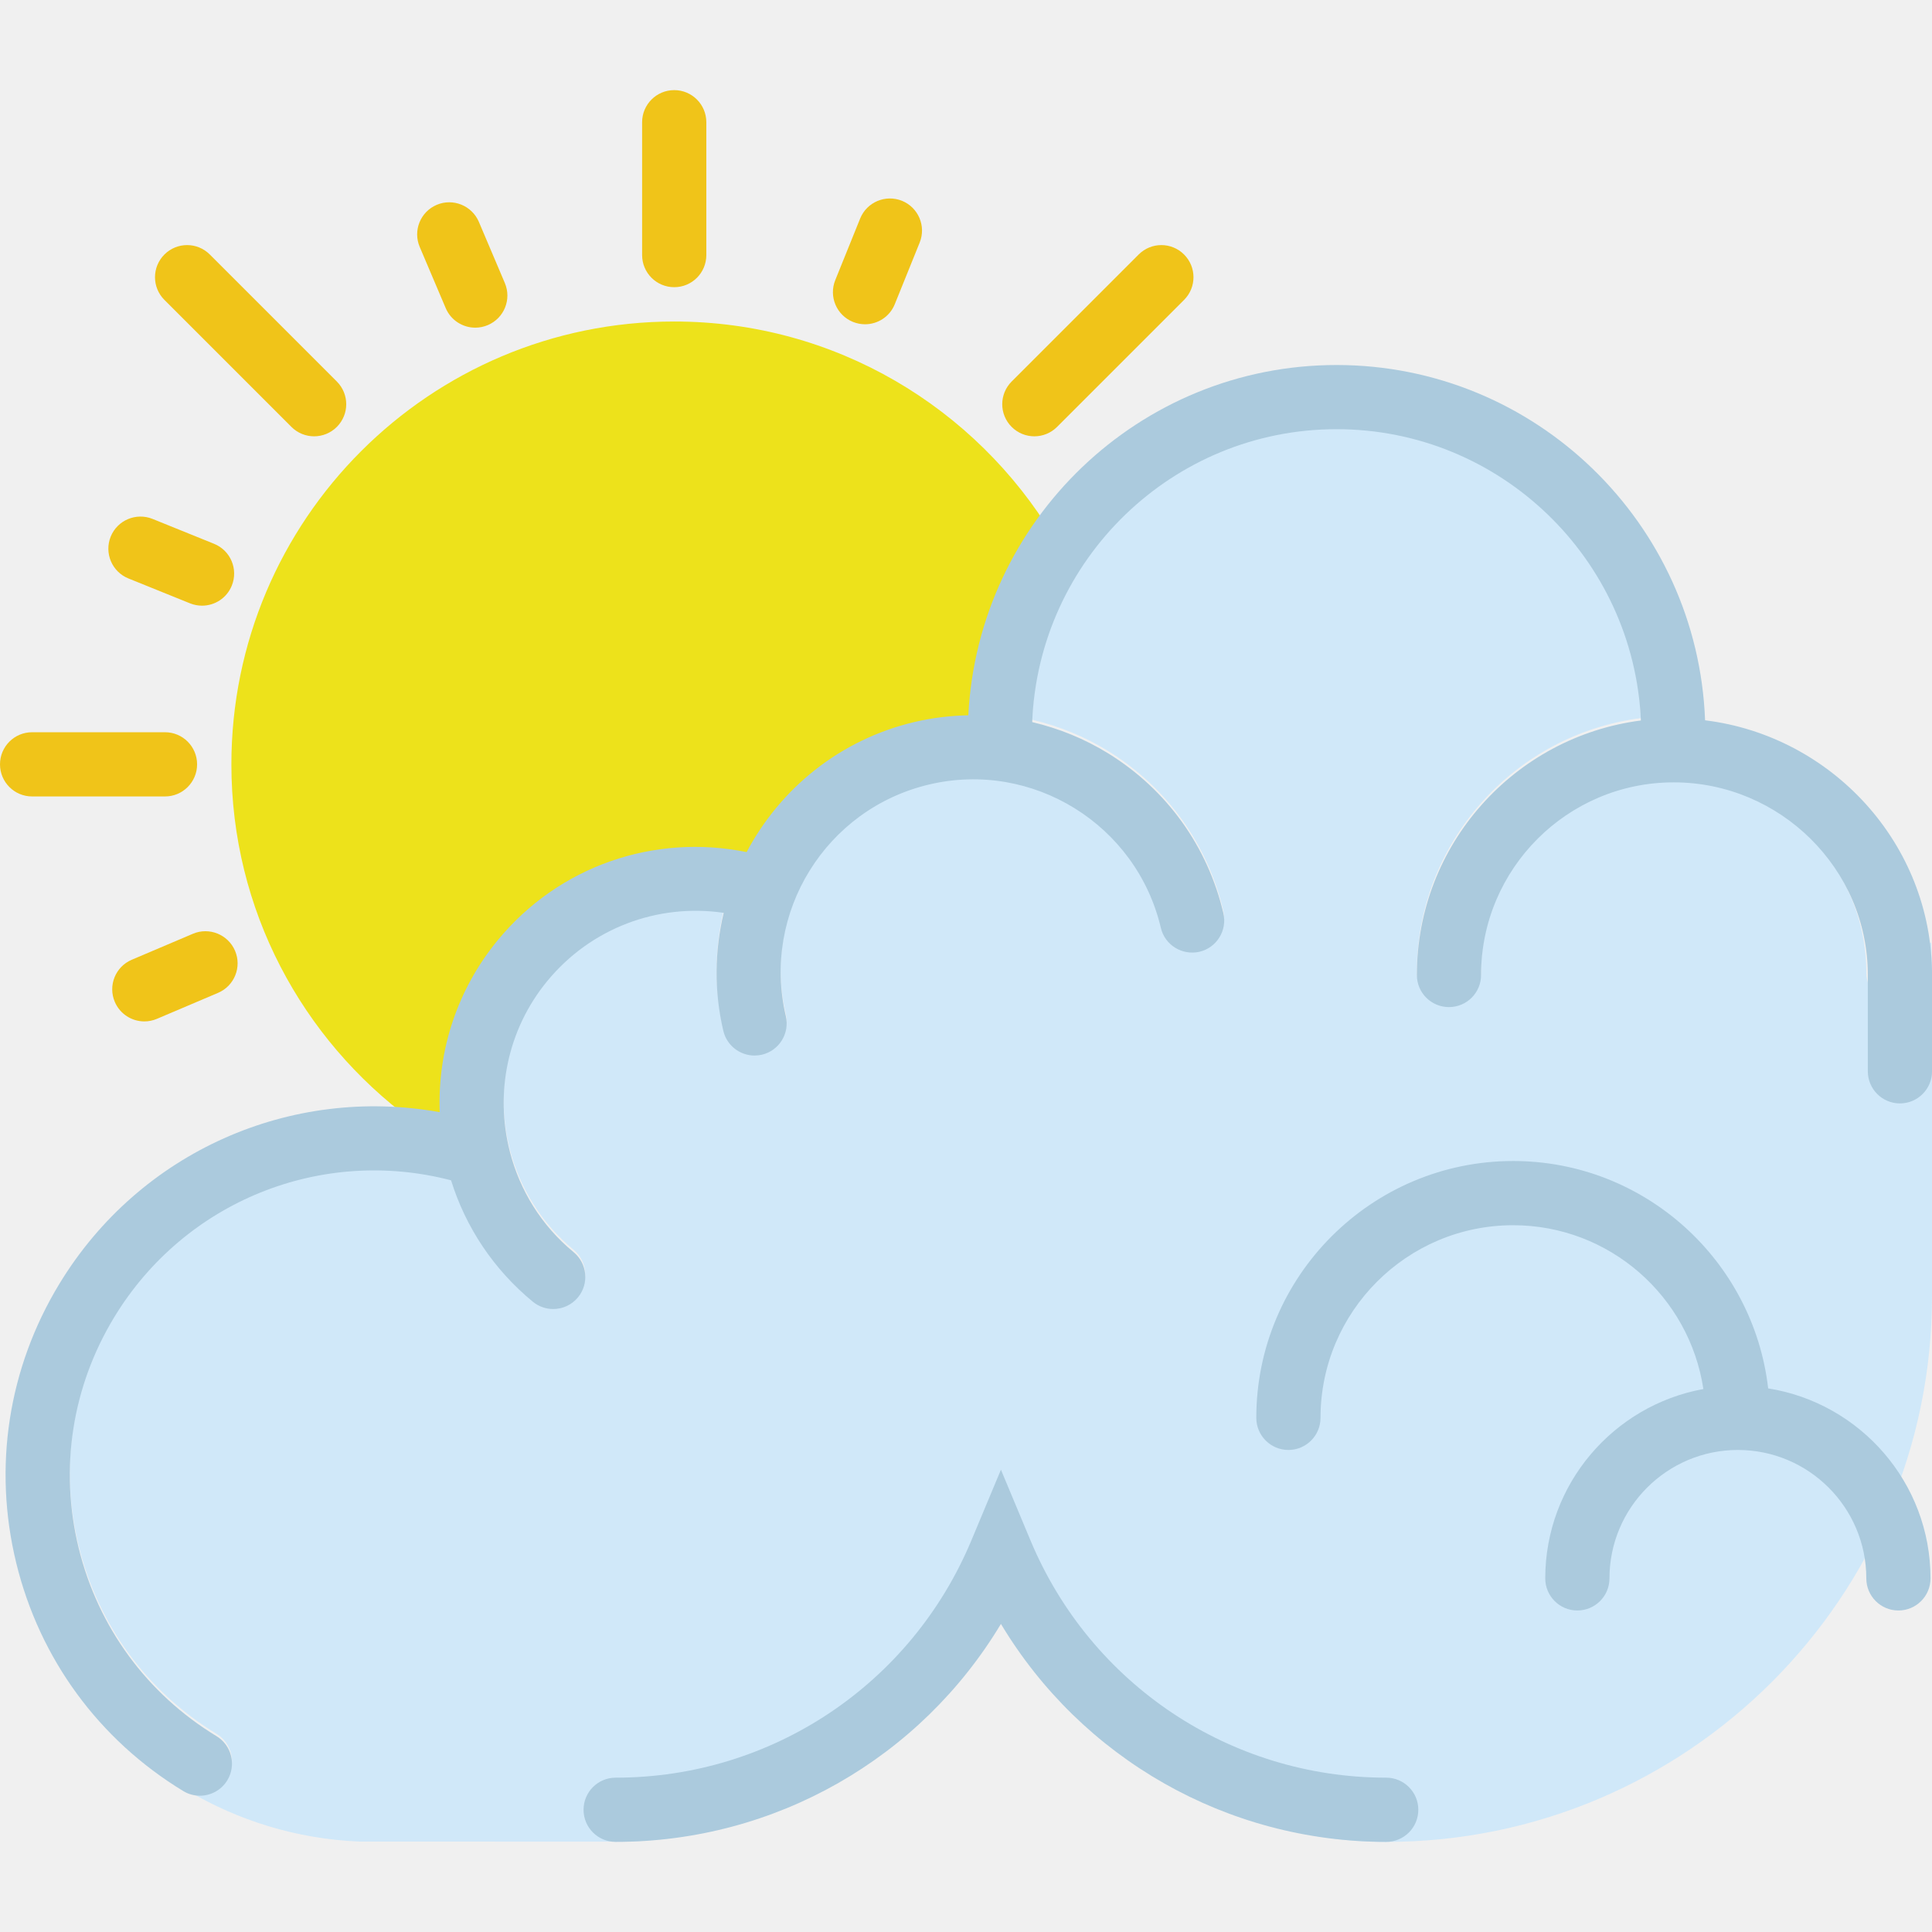
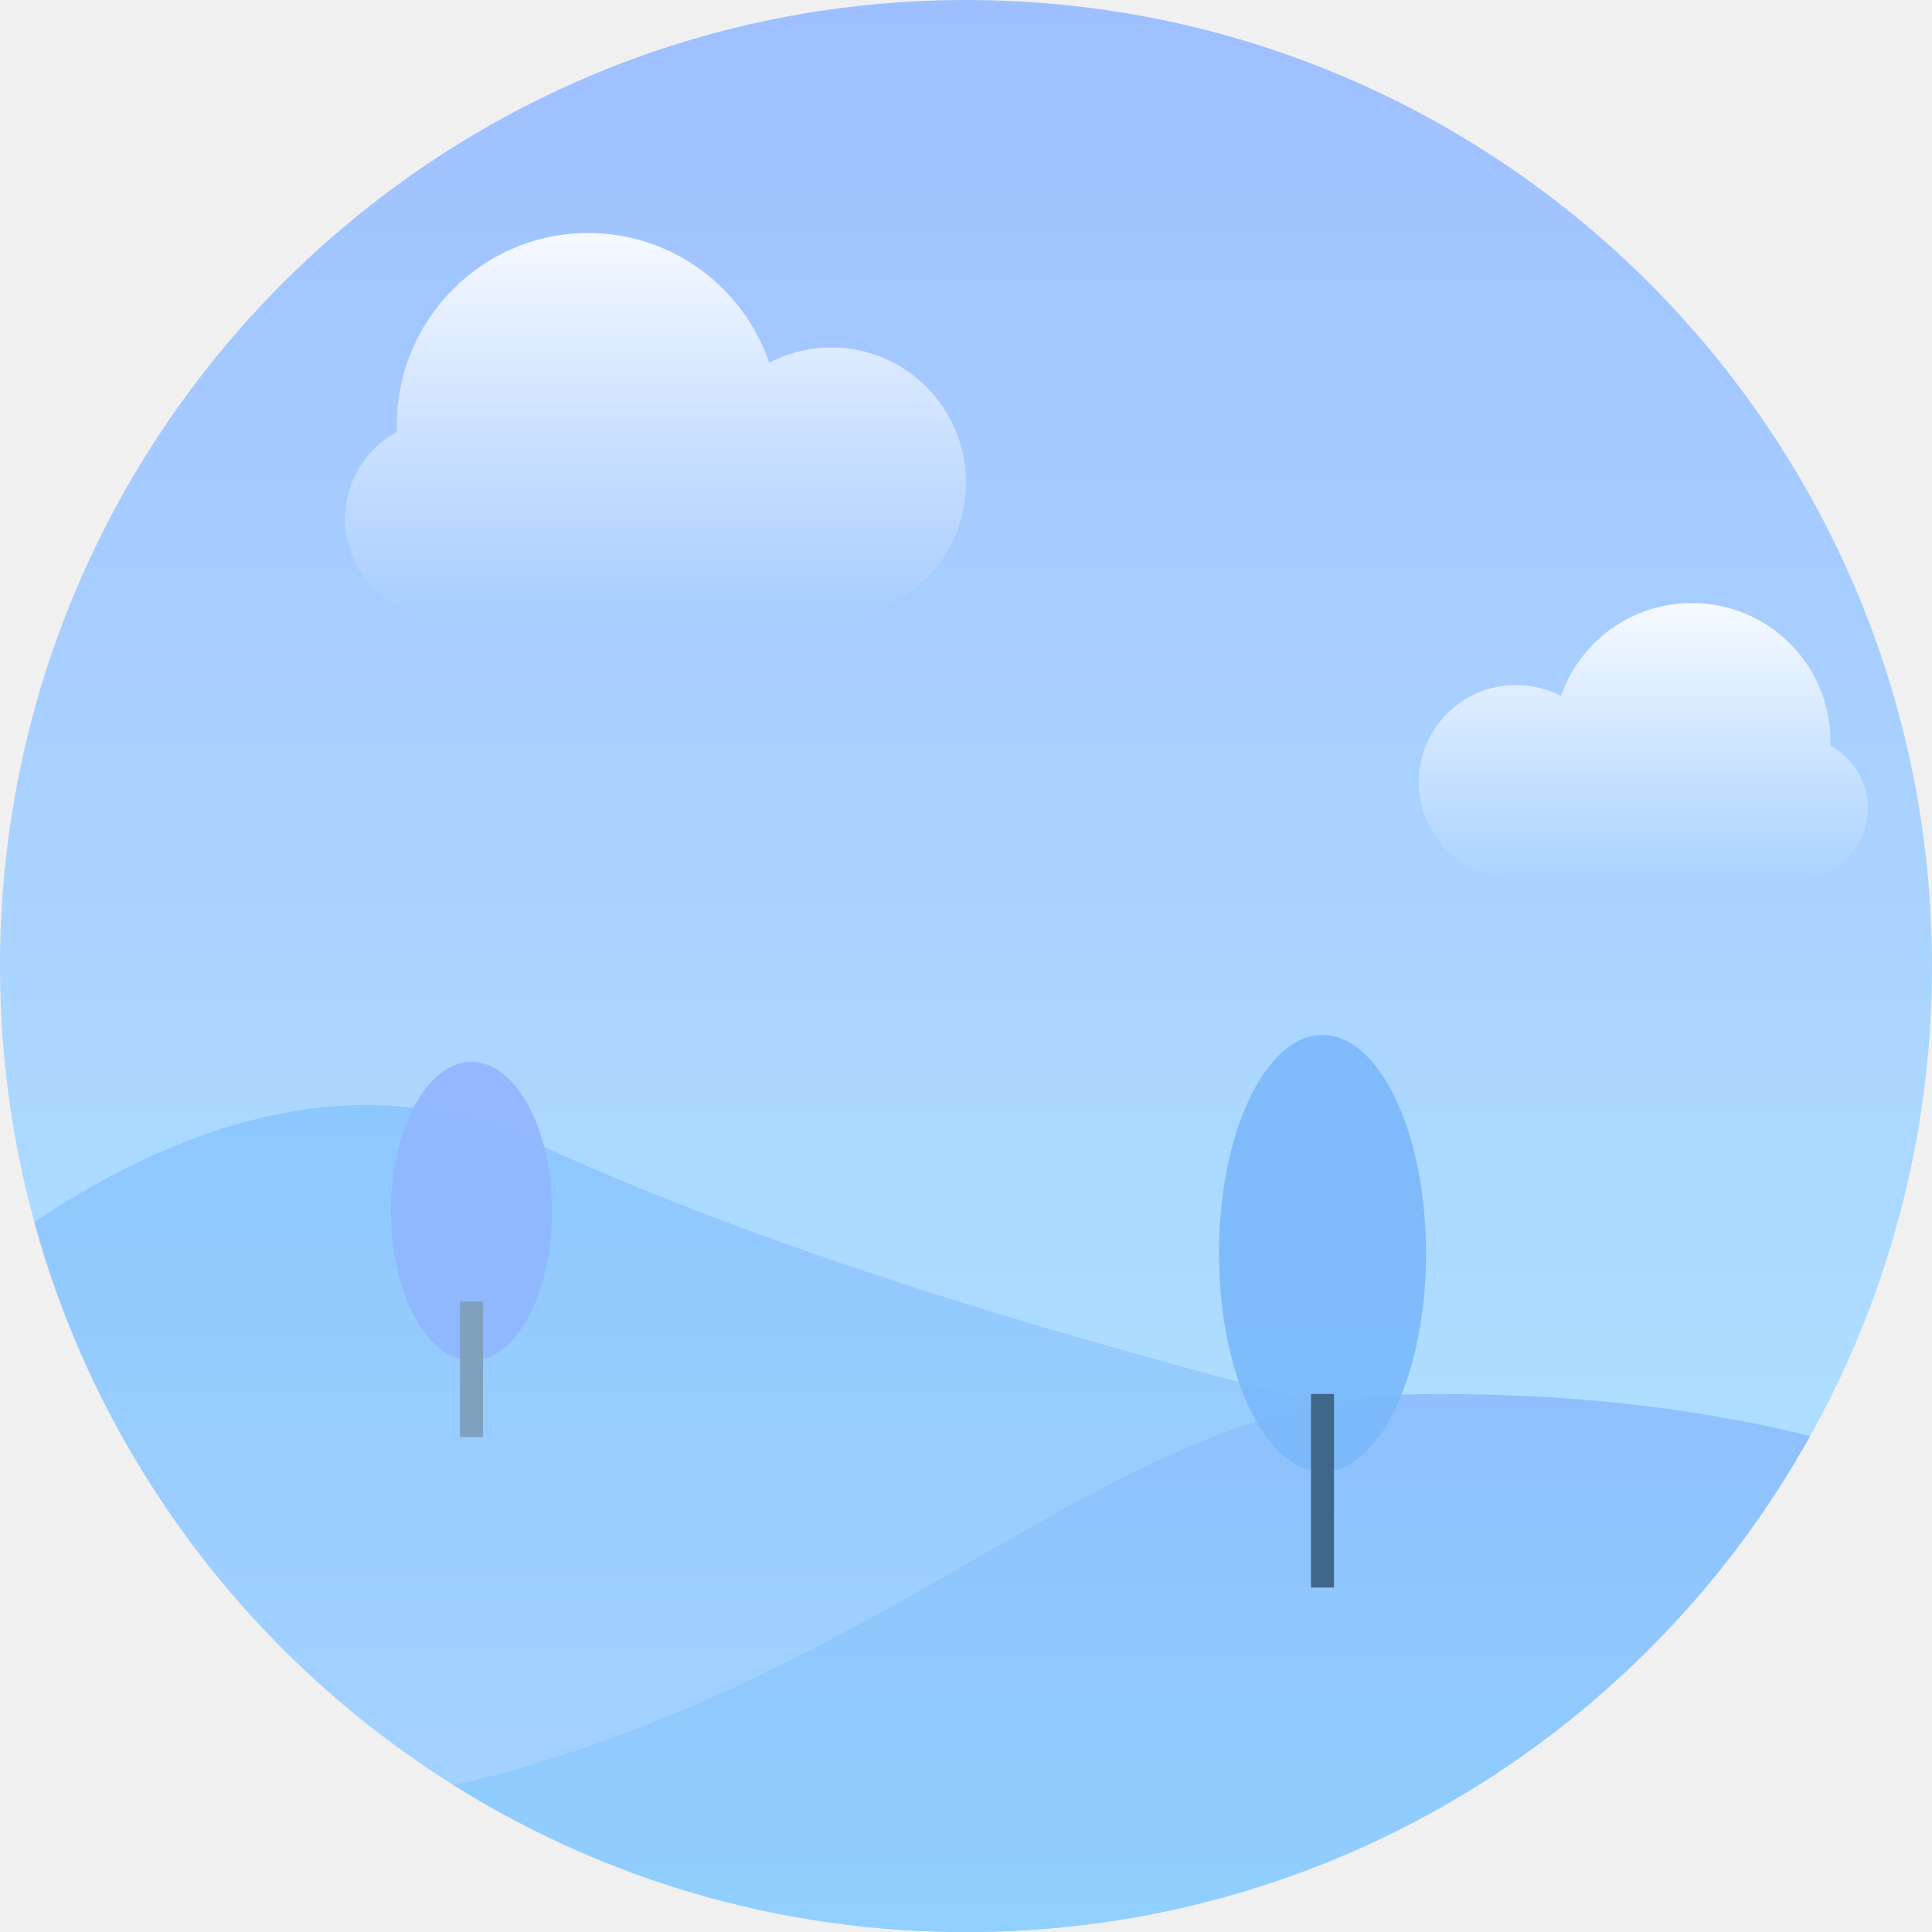
- <svg xmlns="http://www.w3.org/2000/svg" height="800px" width="800px" version="1.1" id="Capa_1" viewBox="0 0 60.176 60.176" xml:space="preserve">
-   <g>
-     <path style="fill:#F0C419;" d="M6.139,23.807c0-0.552-0.447-1-1-1H1c-0.553,0-1,0.448-1,1s0.447,1,1,1h4.139   C5.691,24.807,6.139,24.359,6.139,23.807z" />
-     <path style="fill:#F0C419;" d="M21,2.807c-0.553,0-1,0.448-1,1v4.138c0,0.552,0.447,1,1,1s1-0.448,1-1V3.807   C22,3.255,21.553,2.807,21,2.807z" />
-     <path style="fill:#F0C419;" d="M6.535,7.927c-0.391-0.391-1.023-0.391-1.414,0s-0.391,1.023,0,1.414l3.956,3.956   c0.195,0.195,0.451,0.293,0.707,0.293s0.512-0.098,0.707-0.293c0.391-0.391,0.391-1.023,0-1.414L6.535,7.927z" />
-     <path style="fill:#F0C419;" d="M36.88,7.927c-0.391-0.391-1.023-0.391-1.414,0l-3.956,3.956c-0.391,0.391-0.391,1.023,0,1.414   c0.195,0.195,0.451,0.293,0.707,0.293s0.512-0.098,0.707-0.293l3.956-3.956C37.271,8.951,37.271,8.318,36.88,7.927z" />
-     <path style="fill:#F0C419;" d="M14.915,6.91c-0.217-0.509-0.808-0.745-1.312-0.53c-0.509,0.216-0.746,0.803-0.53,1.311l0.809,1.905   c0.162,0.381,0.532,0.61,0.921,0.61c0.131,0,0.264-0.026,0.391-0.08c0.509-0.216,0.746-0.803,0.53-1.311L14.915,6.91z" />
-     <path style="fill:#F0C419;" d="M28.093,6.254c-0.513-0.205-1.095,0.041-1.302,0.553l-0.775,1.918   c-0.207,0.512,0.04,1.095,0.552,1.302c0.123,0.049,0.25,0.073,0.375,0.073c0.396,0,0.77-0.236,0.927-0.626l0.775-1.918   C28.852,7.044,28.604,6.461,28.093,6.254z" />
-     <path style="fill:#F0C419;" d="M6.009,29.084l-1.904,0.809c-0.509,0.216-0.746,0.803-0.53,1.311c0.162,0.381,0.532,0.61,0.921,0.61   c0.131,0,0.264-0.026,0.391-0.08l1.904-0.809c0.509-0.216,0.746-0.803,0.53-1.311C7.104,29.105,6.512,28.869,6.009,29.084z" />
-     <path style="fill:#F0C419;" d="M4,18.017l1.918,0.775c0.123,0.049,0.25,0.073,0.375,0.073c0.396,0,0.77-0.236,0.927-0.625   c0.207-0.512-0.04-1.095-0.552-1.302L4.75,16.162c-0.512-0.205-1.095,0.041-1.302,0.552C3.241,17.227,3.488,17.81,4,18.017z" />
+ <svg xmlns="http://www.w3.org/2000/svg" width="84" height="84" viewBox="0 0 84 84" fill="none">
+   <g id="Weather / Morning / Cold / Cloudy / 2 ">
+     <g clip-path="url(#clip0_2_231)">
+       <rect width="84" height="84" rx="42" fill="url(#paint0_linear_2_231)" />
+       <path id="Oval 4" opacity="0.9" d="M25.662 26.869H36.15C39.381 26.869 42 24.236 42 20.988C42 17.74 39.381 15.107 36.15 15.107C35.175 15.107 34.256 15.347 33.447 15.771C32.322 12.489 29.222 10.131 25.575 10.131C20.977 10.131 17.25 13.878 17.25 18.5C17.25 18.595 17.252 18.689 17.255 18.783C15.912 19.508 15 20.933 15 22.572C15 24.945 16.914 26.869 19.275 26.869H25.575C25.588 26.869 25.662 26.869 25.662 26.869H25.575H25.662Z" fill="url(#paint1_linear_2_231)" />
+       <path id="Path 55" fill-rule="evenodd" clip-rule="evenodd" d="M23.099 49.616C6.231 41.859 -11.574 65.368 -11.574 65.368L0.233 84H84L84.315 67.481C84.315 67.481 81.194 67.029 79.973 66.712C61.481 61.914 40.191 57.476 23.099 49.616Z" fill="url(#paint2_linear_2_231)" />
+       <path id="Path 55_2" fill-rule="evenodd" clip-rule="evenodd" d="M61.646 60.616C91.322 60.262 100.96 75.919 100.96 75.919V104.97H-17L-16.442 77.32C-16.442 77.32 11.454 79.794 20.988 77.32C39.48 72.522 48.592 60.772 61.646 60.616Z" fill="url(#paint3_linear_2_231)" />
+       <ellipse id="Oval" opacity="0.9" cx="57.5" cy="54.5" rx="4.5" ry="9.5" fill="#7AB8FB" />
+       <path id="Line" d="M57.5 60.608V69.023" stroke="#406689" />
+       <ellipse id="Oval_2" opacity="0.9" cx="20.5" cy="52.667" rx="3.5" ry="6.5" fill="#8FB6FF" />
+       <path id="Line_2" d="M20.5 56.592V62.483" stroke="#80A1BD" />
+       <path id="Oval 4_2" opacity="0.9" d="M73.499 38.218H65.915C63.579 38.218 61.685 36.33 61.685 34.002C61.685 31.673 63.579 29.785 65.915 29.785C66.62 29.785 67.285 29.957 67.869 30.261C68.683 27.908 70.924 26.218 73.562 26.218C76.886 26.218 79.582 28.904 79.582 32.218C79.582 32.286 79.58 32.353 79.578 32.421C80.549 32.941 81.209 33.962 81.209 35.137C81.209 36.838 79.825 38.218 78.117 38.218H73.562C73.552 38.218 73.499 38.218 73.499 38.218H73.562H73.499Z" fill="url(#paint4_linear_2_231)" />
+     </g>
  </g>
-   <g>
-     <path style="fill:#EDE21B;" d="M12.806,34.876c0.719,0.079,1.418,0.223,2.087,0.439c-0.446-2.027,0.004-4.231,1.426-5.958   c1.872-2.273,4.878-3.063,7.523-2.224l0.012,0.004c0.816-2.055,2.586-3.693,4.902-4.238c0.824-0.194,1.646-0.225,2.441-0.129   c-0.007-0.155-0.023-0.307-0.023-0.464c0-2.063,0.604-3.982,1.632-5.605C30.39,12.7,26.015,10.014,21,10.014   c-7.618,0-13.793,6.175-13.793,13.793C7.207,28.351,9.414,32.366,12.806,34.876z" />
-   </g>
-   <path style="fill:#D0E8F9;" d="M60.152,29.369h-0.081c0.035,0.304,0.059,0.611,0.059,0.925c0,0.553-0.447,1-1,1s-1-0.447-1-1  c0-3.309-2.691-6-6-6s-6,2.691-6,6c0,0.553-0.447,1-1,1s-1-0.447-1-1c0-4.064,3.049-7.423,6.978-7.927  c-0.226-5.039-4.384-9.073-9.478-9.073c-5.111,0-9.281,4.06-9.481,9.123c0.829,0.196,1.632,0.52,2.378,0.981  c1.816,1.125,3.086,2.89,3.576,4.97c0.126,0.538-0.207,1.076-0.744,1.203c-0.538,0.121-1.076-0.207-1.203-0.744  c-0.758-3.222-3.999-5.226-7.214-4.467c-3.221,0.758-5.225,3.994-4.467,7.215c0.126,0.537-0.207,1.075-0.745,1.202  c-0.076,0.018-0.153,0.026-0.229,0.026c-0.453,0-0.864-0.311-0.973-0.771c-0.294-1.251-0.268-2.502,0.012-3.674  c-2.058-0.301-4.137,0.476-5.493,2.122c-1.258,1.529-1.625,3.498-1.175,5.285c0.001,0.012,0.007,0.022,0.008,0.034  c0.306,1.186,0.97,2.29,1.985,3.127c0.426,0.352,0.487,0.981,0.137,1.408c-0.198,0.24-0.484,0.364-0.773,0.364  c-0.224,0-0.448-0.074-0.635-0.228c-1.217-1.002-2.088-2.311-2.546-3.781c-4.043-1.054-8.294,0.647-10.49,4.262  c-1.317,2.168-1.712,4.72-1.11,7.185c0.602,2.466,2.127,4.549,4.296,5.867c0.472,0.287,0.622,0.901,0.335,1.374  c-0.188,0.31-0.518,0.48-0.855,0.48c-0.133,0-0.265-0.036-0.392-0.091c1.58,0.936,3.399,1.509,5.344,1.593l8.209,0.003  c5.307-0.085,9.853-3.36,11.791-7.992c1.963,4.693,6.603,8,12,8c9.374,0,17-7.626,17-17v-10L60.152,29.369z" />
-   <g>
-     <path style="fill:#ABCADD;" d="M53.108,22.435c-0.231-6.139-5.284-11.066-11.478-11.066c-6.142,0-11.16,4.844-11.47,10.91   c-0.558,0.012-1.119,0.078-1.676,0.209c-2.336,0.55-4.185,2.082-5.229,4.052c-2.882-0.585-5.848,0.433-7.75,2.742   c-1.251,1.52-1.879,3.408-1.81,5.359c-4.63-0.834-9.34,1.224-11.844,5.344c-1.596,2.625-2.073,5.714-1.345,8.698   s2.575,5.506,5.2,7.102c0.162,0.099,0.342,0.146,0.519,0.146c0.338,0,0.667-0.171,0.855-0.48c0.287-0.473,0.137-1.087-0.335-1.374   c-2.169-1.318-3.694-3.401-4.296-5.867c-0.602-2.465-0.207-5.017,1.11-7.185c2.196-3.614,6.447-5.315,10.49-4.262   c0.458,1.471,1.33,2.779,2.546,3.781c0.187,0.153,0.411,0.228,0.635,0.228c0.289,0,0.575-0.124,0.773-0.364   c0.351-0.427,0.289-1.057-0.137-1.408c-1.016-0.836-1.679-1.941-1.985-3.127c-0.001-0.012-0.007-0.022-0.008-0.034   c-0.45-1.787-0.083-3.756,1.175-5.285c1.356-1.646,3.435-2.423,5.493-2.122c-0.28,1.173-0.307,2.423-0.012,3.674   c0.108,0.461,0.52,0.771,0.973,0.771c0.076,0,0.153-0.009,0.229-0.026c0.538-0.127,0.871-0.665,0.745-1.202   c-0.758-3.221,1.246-6.457,4.467-7.215c3.215-0.759,6.456,1.245,7.214,4.467c0.127,0.537,0.665,0.865,1.203,0.744   c0.537-0.127,0.87-0.665,0.744-1.203c-0.49-2.08-1.76-3.845-3.576-4.97c-0.746-0.462-1.549-0.785-2.378-0.981   c0.2-5.063,4.37-9.123,9.481-9.123c5.094,0,9.253,4.033,9.478,9.073c-3.929,0.504-6.978,3.863-6.978,7.927c0,0.553,0.447,1,1,1   s1-0.447,1-1c0-3.309,2.691-6,6-6s6.046,2.691,6.046,6c0,0.028,0,1.327,0,3c0,0.552,0.448,1,1,1s1-0.448,1-1v-3   C60.176,26.29,57.059,22.92,53.108,22.435z" />
-   </g>
-   <g>
-     <path style="fill:#ABCADD;" d="M43.176,57.369c-4.973,0-9.491-2.608-12-6.789c-2.509,4.181-7.027,6.789-12,6.789   c-0.552,0-1-0.447-1-1s0.448-1,1-1c4.853,0,9.201-2.899,11.078-7.386l0.922-2.206l0.922,2.206   c1.876,4.486,6.225,7.386,11.078,7.386c0.552,0,1,0.447,1,1S43.729,57.369,43.176,57.369z" />
-   </g>
-   <path style="fill:#ABCADD;" d="M55.073,43.244c-0.458-3.979-3.843-7.082-7.943-7.082c-4.411,0-8,3.589-8,8c0,0.552,0.448,1,1,1  s1-0.448,1-1c0-3.309,2.691-6,6-6c3.003,0,5.49,2.219,5.925,5.102c-2.797,0.509-4.925,2.957-4.925,5.898c0,0.552,0.448,1,1,1  s1-0.448,1-1c0-2.206,1.794-4,4-4s4,1.794,4,4c0,0.552,0.448,1,1,1s1-0.448,1-1C60.13,46.175,57.934,43.699,55.073,43.244z" />
+   <defs>
+     <linearGradient id="paint0_linear_2_231" x1="0" y1="0" x2="0" y2="84" gradientUnits="userSpaceOnUse">
+       <stop stop-color="#9EBFFF" />
+       <stop offset="0.37" stop-color="#A8D0FF" />
+       <stop offset="1" stop-color="#B1E7FF" />
+     </linearGradient>
+     <linearGradient id="paint1_linear_2_231" x1="42" y1="10.131" x2="42" y2="26.869" gradientUnits="userSpaceOnUse">
+       <stop stop-color="white" />
+       <stop offset="1" stop-color="white" stop-opacity="0.01" />
+     </linearGradient>
+     <linearGradient id="paint2_linear_2_231" x1="84.315" y1="47.691" x2="84.315" y2="84" gradientUnits="userSpaceOnUse">
+       <stop stop-color="#8CC7FE" />
+       <stop offset="1" stop-color="#A9D4FF" />
+     </linearGradient>
+     <linearGradient id="paint3_linear_2_231" x1="-17" y1="60.608" x2="-17" y2="104.97" gradientUnits="userSpaceOnUse">
+       <stop stop-color="#8FC0FD" />
+       <stop offset="1" stop-color="#91DDFF" />
+     </linearGradient>
+     <linearGradient id="paint4_linear_2_231" x1="61.685" y1="26.218" x2="61.685" y2="38.218" gradientUnits="userSpaceOnUse">
+       <stop stop-color="white" />
+       <stop offset="1" stop-color="white" stop-opacity="0.01" />
+     </linearGradient>
+     <clipPath id="clip0_2_231">
+       <rect width="84" height="84" rx="42" fill="white" />
+     </clipPath>
+   </defs>
</svg>
